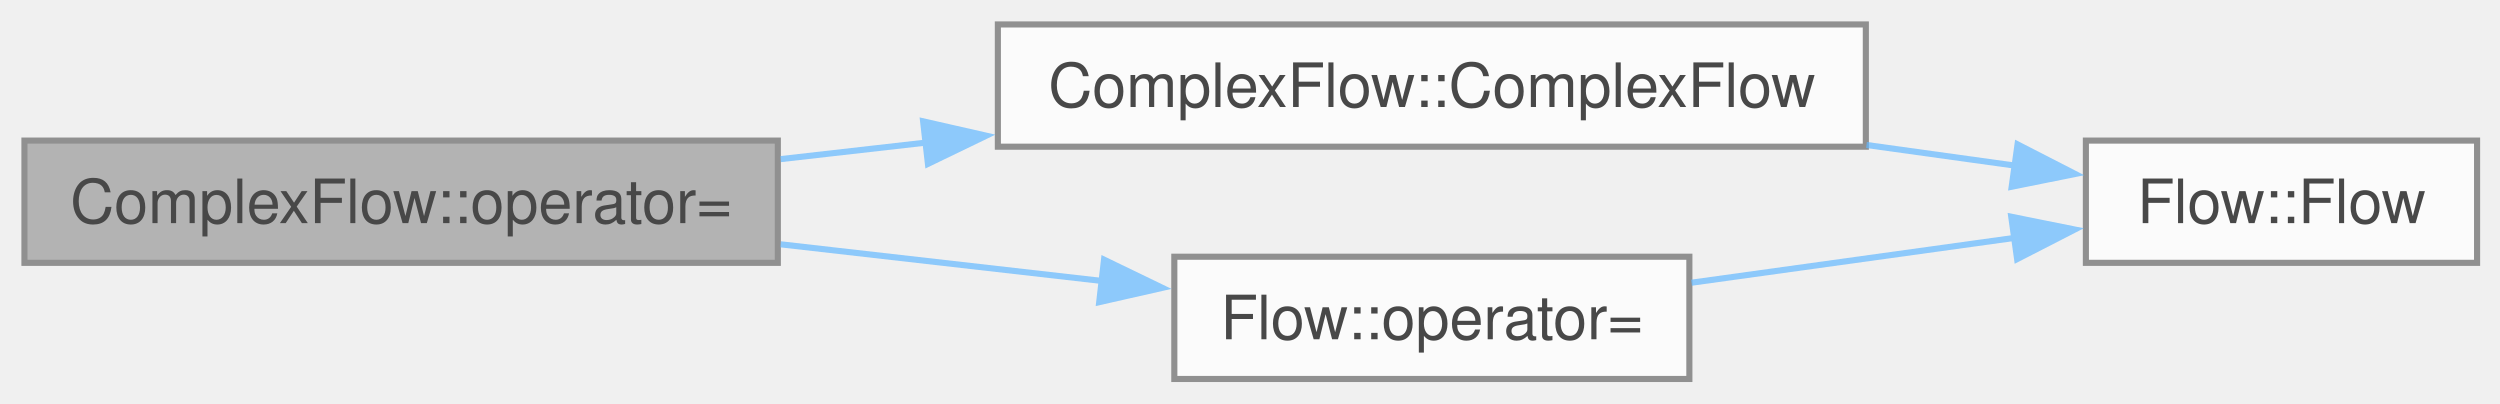
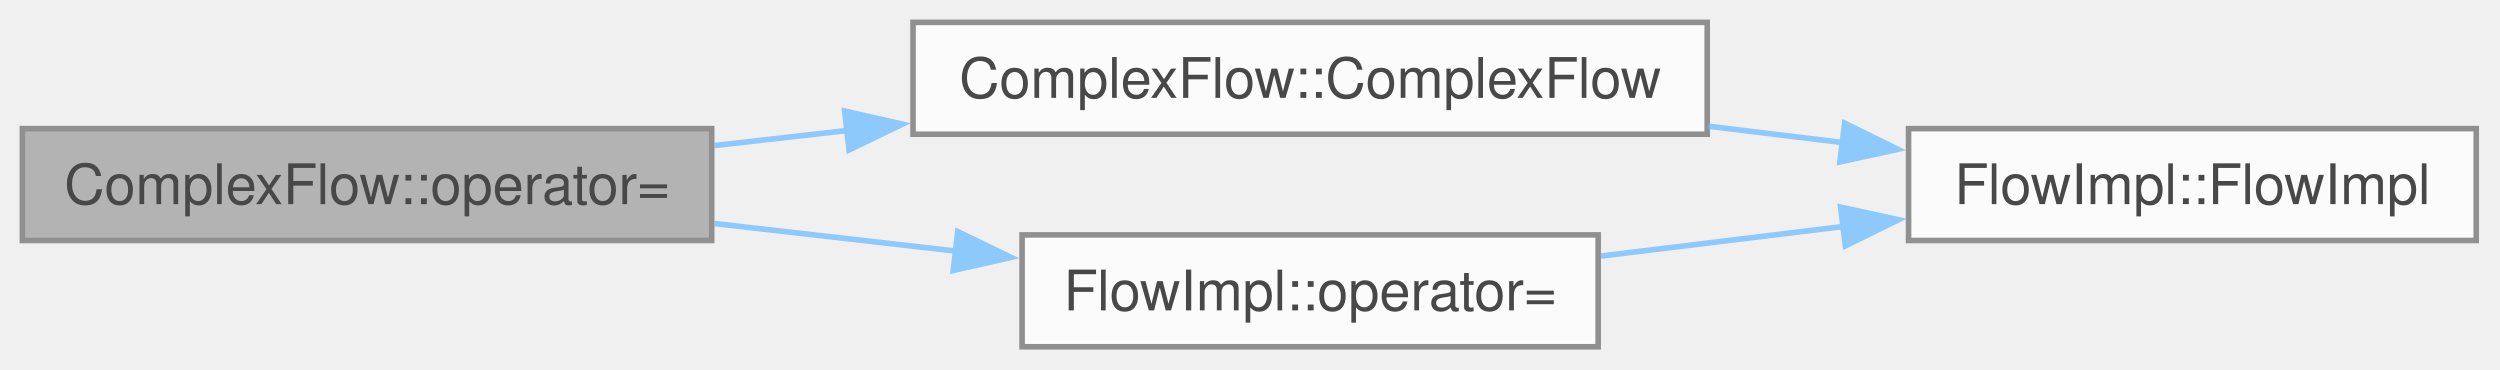
- <svg xmlns="http://www.w3.org/2000/svg" xmlns:xlink="http://www.w3.org/1999/xlink" width="409pt" height="66pt" viewBox="0.00 0.00 409.00 66.00">
+ <svg xmlns="http://www.w3.org/2000/svg" xmlns:xlink="http://www.w3.org/1999/xlink" width="447pt" height="66pt" viewBox="0.00 0.00 447.00 66.00">
  <svg id="main" version="1.1" xml:space="preserve">
    <style type="text/css">
.node, .edge {opacity: 0.7;}
.node.selected, .edge.selected {opacity: 1;}
.edge:hover path { stroke: red; }
.edge:hover polygon { stroke: red; fill: red; }
</style>
    <svg id="graph" class="graph">
      <g id="graph0" class="graph" transform="scale(1 1) rotate(0) translate(4 62)">
        <g id="Node000001" class="node">
          <g id="a_Node000001">
            <a xlink:title="Assignment operator.">
              <polygon fill="#999999" stroke="#666666" points="123.25,-39 0,-39 0,-19 123.25,-19 123.25,-39" />
              <text xml:space="preserve" text-anchor="middle" x="61.62" y="-25.5" font-family="Helvetica,sans-Serif" font-size="10.00">ComplexFlow::operator=</text>
            </a>
          </g>
        </g>
        <g id="Node000002" class="node">
          <g id="a_Node000002">
            <a xlink:href="class_complex_flow.html#a5842ce02ac6229830dbe8895b61891cf" target="_top" xlink:title="Default constructor.">
              <polygon fill="white" stroke="#666666" points="301.25,-58 159.25,-58 159.25,-38 301.25,-38 301.25,-58" />
              <text xml:space="preserve" text-anchor="middle" x="230.25" y="-44.5" font-family="Helvetica,sans-Serif" font-size="10.00">ComplexFlow::ComplexFlow</text>
            </a>
          </g>
        </g>
        <g id="edge1_Node000001_Node000002" class="edge">
          <g id="a_edge1_Node000001_Node000002">
            <a xlink:title=" ">
              <path fill="none" stroke="#63b8ff" d="M123.72,-35.97C131.49,-36.85 139.53,-37.77 147.55,-38.68" />
              <polygon fill="#63b8ff" stroke="#63b8ff" points="147.02,-42.15 157.35,-39.8 147.81,-35.19 147.02,-42.15" />
            </a>
          </g>
        </g>
        <g id="Node000004" class="node">
          <g id="a_Node000004">
-             <a xlink:href="class_flow.html#a5f7550e37445bb6ae955beffd1fa857a" target="_top" xlink:title="Assignment operator.">
-               <polygon fill="white" stroke="#666666" points="272.38,-20 188.12,-20 188.12,0 272.38,0 272.38,-20" />
-               <text xml:space="preserve" text-anchor="middle" x="230.25" y="-6.5" font-family="Helvetica,sans-Serif" font-size="10.00">Flow::operator=</text>
+             <a xlink:href="class_flow_impl.html#a49655b3810ecbea9407f860122e20dc4" target="_top" xlink:title=" ">
+               <polygon fill="white" stroke="#666666" points="281.75,-20 178.75,-20 178.75,0 281.75,0 281.75,-20" />
+               <text xml:space="preserve" text-anchor="middle" x="230.25" y="-6.5" font-family="Helvetica,sans-Serif" font-size="10.00">FlowImpl::operator=</text>
            </a>
          </g>
        </g>
        <g id="edge3_Node000001_Node000004" class="edge">
          <g id="a_edge3_Node000001_Node000004">
            <a xlink:title=" ">
-               <path fill="none" stroke="#63b8ff" d="M123.72,-22.03C141.01,-20.06 159.66,-17.93 176.41,-16.02" />
-               <polygon fill="#63b8ff" stroke="#63b8ff" points="176.62,-19.52 186.16,-14.91 175.83,-12.57 176.62,-19.52" />
+               <path fill="none" stroke="#63b8ff" d="M123.72,-22.03C137.87,-20.42 152.93,-18.7 167.12,-17.08" />
+               <polygon fill="#63b8ff" stroke="#63b8ff" points="167.24,-20.59 176.78,-15.98 166.44,-13.64 167.24,-20.59" />
            </a>
          </g>
        </g>
        <g id="Node000003" class="node">
          <g id="a_Node000003">
-             <a xlink:href="class_flow.html#ac9975e144e606242748197798e87dd32" target="_top" xlink:title="Default constructor.">
-               <polygon fill="white" stroke="#666666" points="401.25,-39 337.25,-39 337.25,-19 401.25,-19 401.25,-39" />
-               <text xml:space="preserve" text-anchor="middle" x="369.25" y="-25.5" font-family="Helvetica,sans-Serif" font-size="10.00">Flow::Flow</text>
+             <a xlink:href="class_flow_impl.html#aa835ccb3c368c683aa95d660175a298b" target="_top" xlink:title=" ">
+               <polygon fill="white" stroke="#666666" points="438.75,-39 337.25,-39 337.25,-19 438.75,-19 438.75,-39" />
+               <text xml:space="preserve" text-anchor="middle" x="388" y="-25.5" font-family="Helvetica,sans-Serif" font-size="10.00">FlowImpl::FlowImpl</text>
            </a>
          </g>
        </g>
        <g id="edge2_Node000002_Node000003" class="edge">
          <g id="a_edge2_Node000002_Node000003">
            <a xlink:title=" ">
-               <path fill="none" stroke="#63b8ff" d="M301.36,-38.28C309.66,-37.13 317.94,-35.98 325.69,-34.9" />
-               <polygon fill="#63b8ff" stroke="#63b8ff" points="326.07,-38.38 335.5,-33.54 325.11,-31.45 326.07,-38.38" />
+               <path fill="none" stroke="#63b8ff" d="M301.38,-39.44C309.41,-38.47 317.55,-37.47 325.45,-36.51" />
+               <polygon fill="#63b8ff" stroke="#63b8ff" points="325.82,-39.99 335.32,-35.3 324.97,-33.04 325.82,-39.99" />
            </a>
          </g>
        </g>
        <g id="edge4_Node000004_Node000003" class="edge">
          <g id="a_edge4_Node000004_Node000003">
            <a xlink:title=" ">
-               <path fill="none" stroke="#63b8ff" d="M272.73,-15.75C289.49,-18.08 308.83,-20.76 325.7,-23.1" />
-               <polygon fill="#63b8ff" stroke="#63b8ff" points="325.04,-26.54 335.43,-24.45 326,-19.61 325.04,-26.54" />
+               <path fill="none" stroke="#63b8ff" d="M282.25,-16.22C296.11,-17.91 311.26,-19.76 325.63,-21.51" />
+               <polygon fill="#63b8ff" stroke="#63b8ff" points="325.1,-24.97 335.45,-22.71 325.94,-18.03 325.1,-24.97" />
            </a>
          </g>
        </g>
      </g>
    </svg>
  </svg>
  <style type="text/css">

[data-mouse-over-selected='false'] { opacity: 0.7; }
[data-mouse-over-selected='true']  { opacity: 1.0; }

</style>
</svg>
